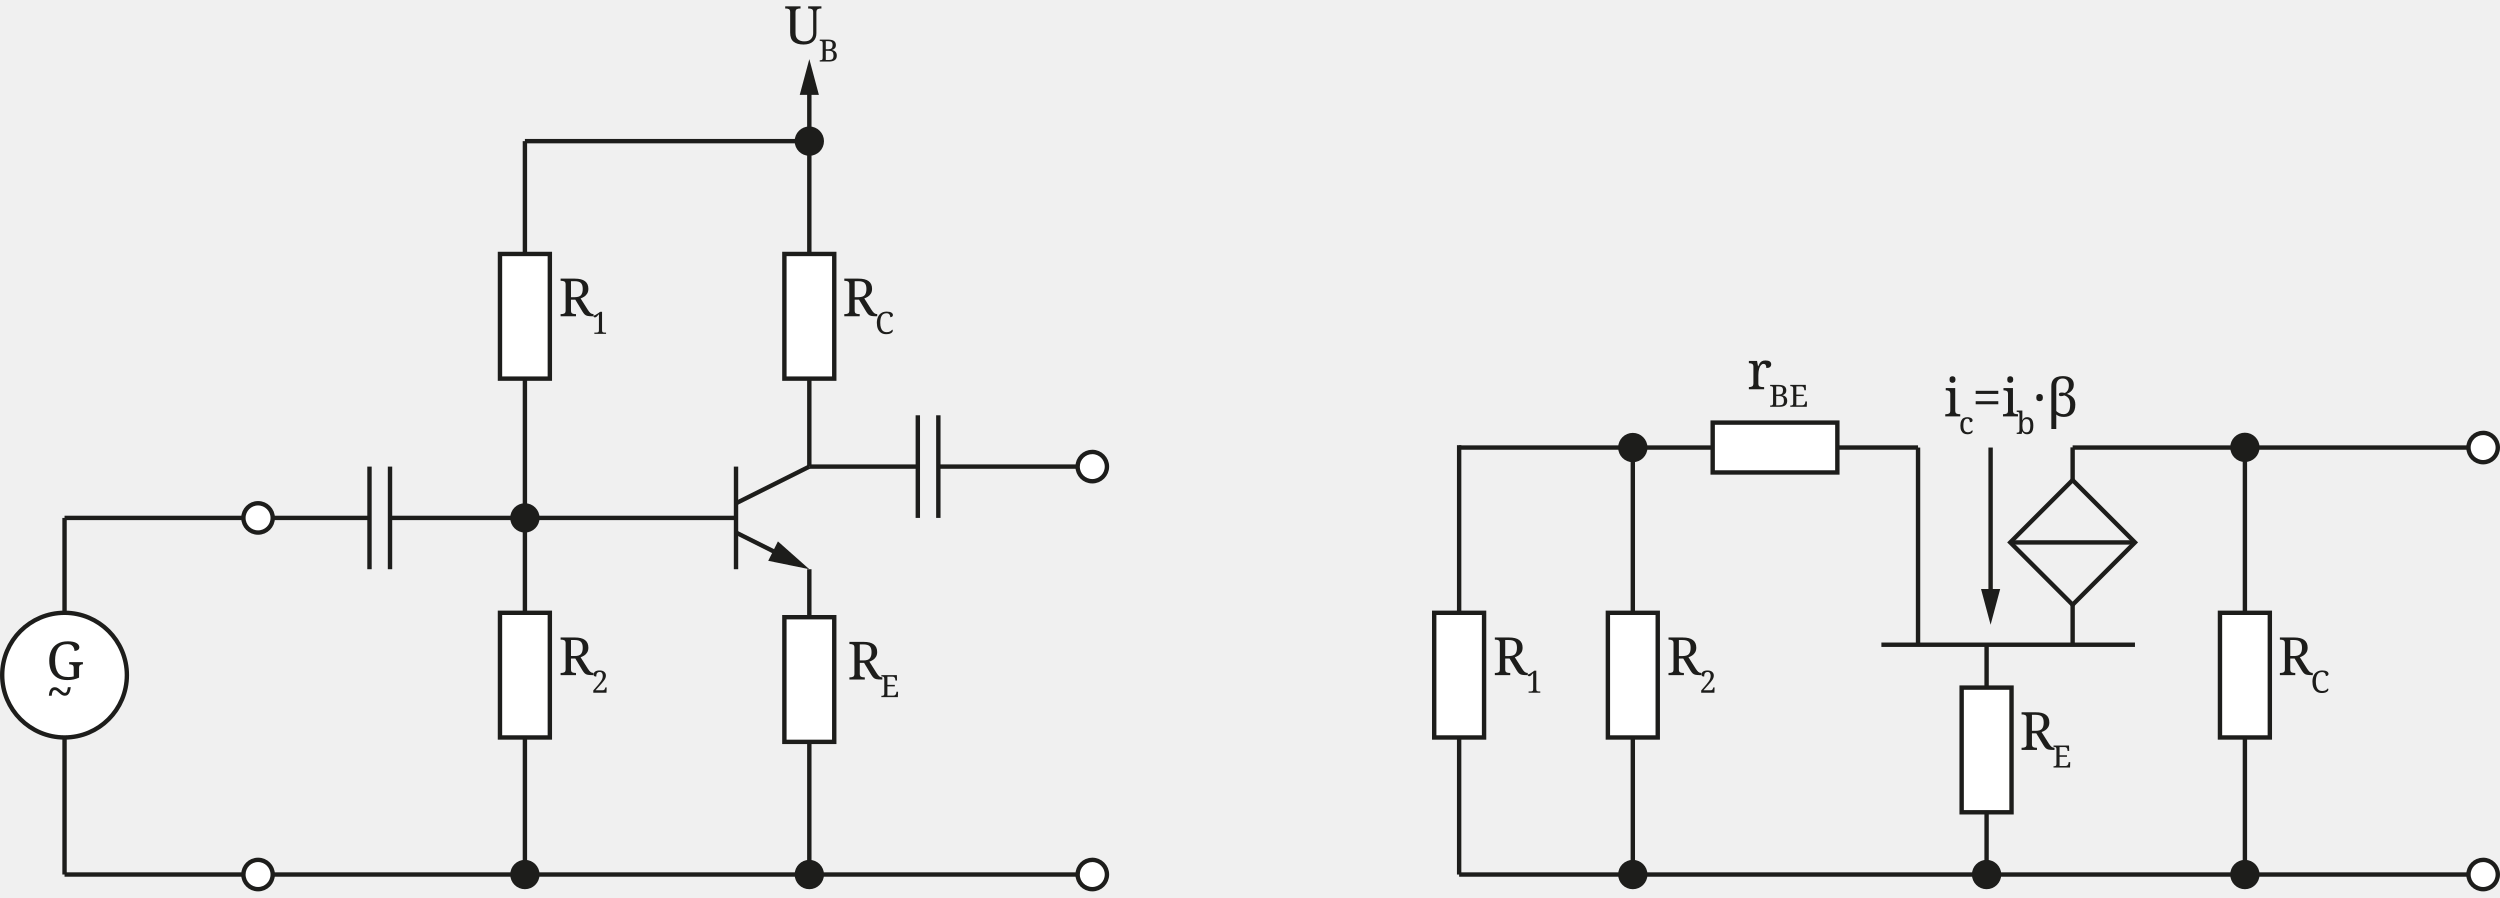
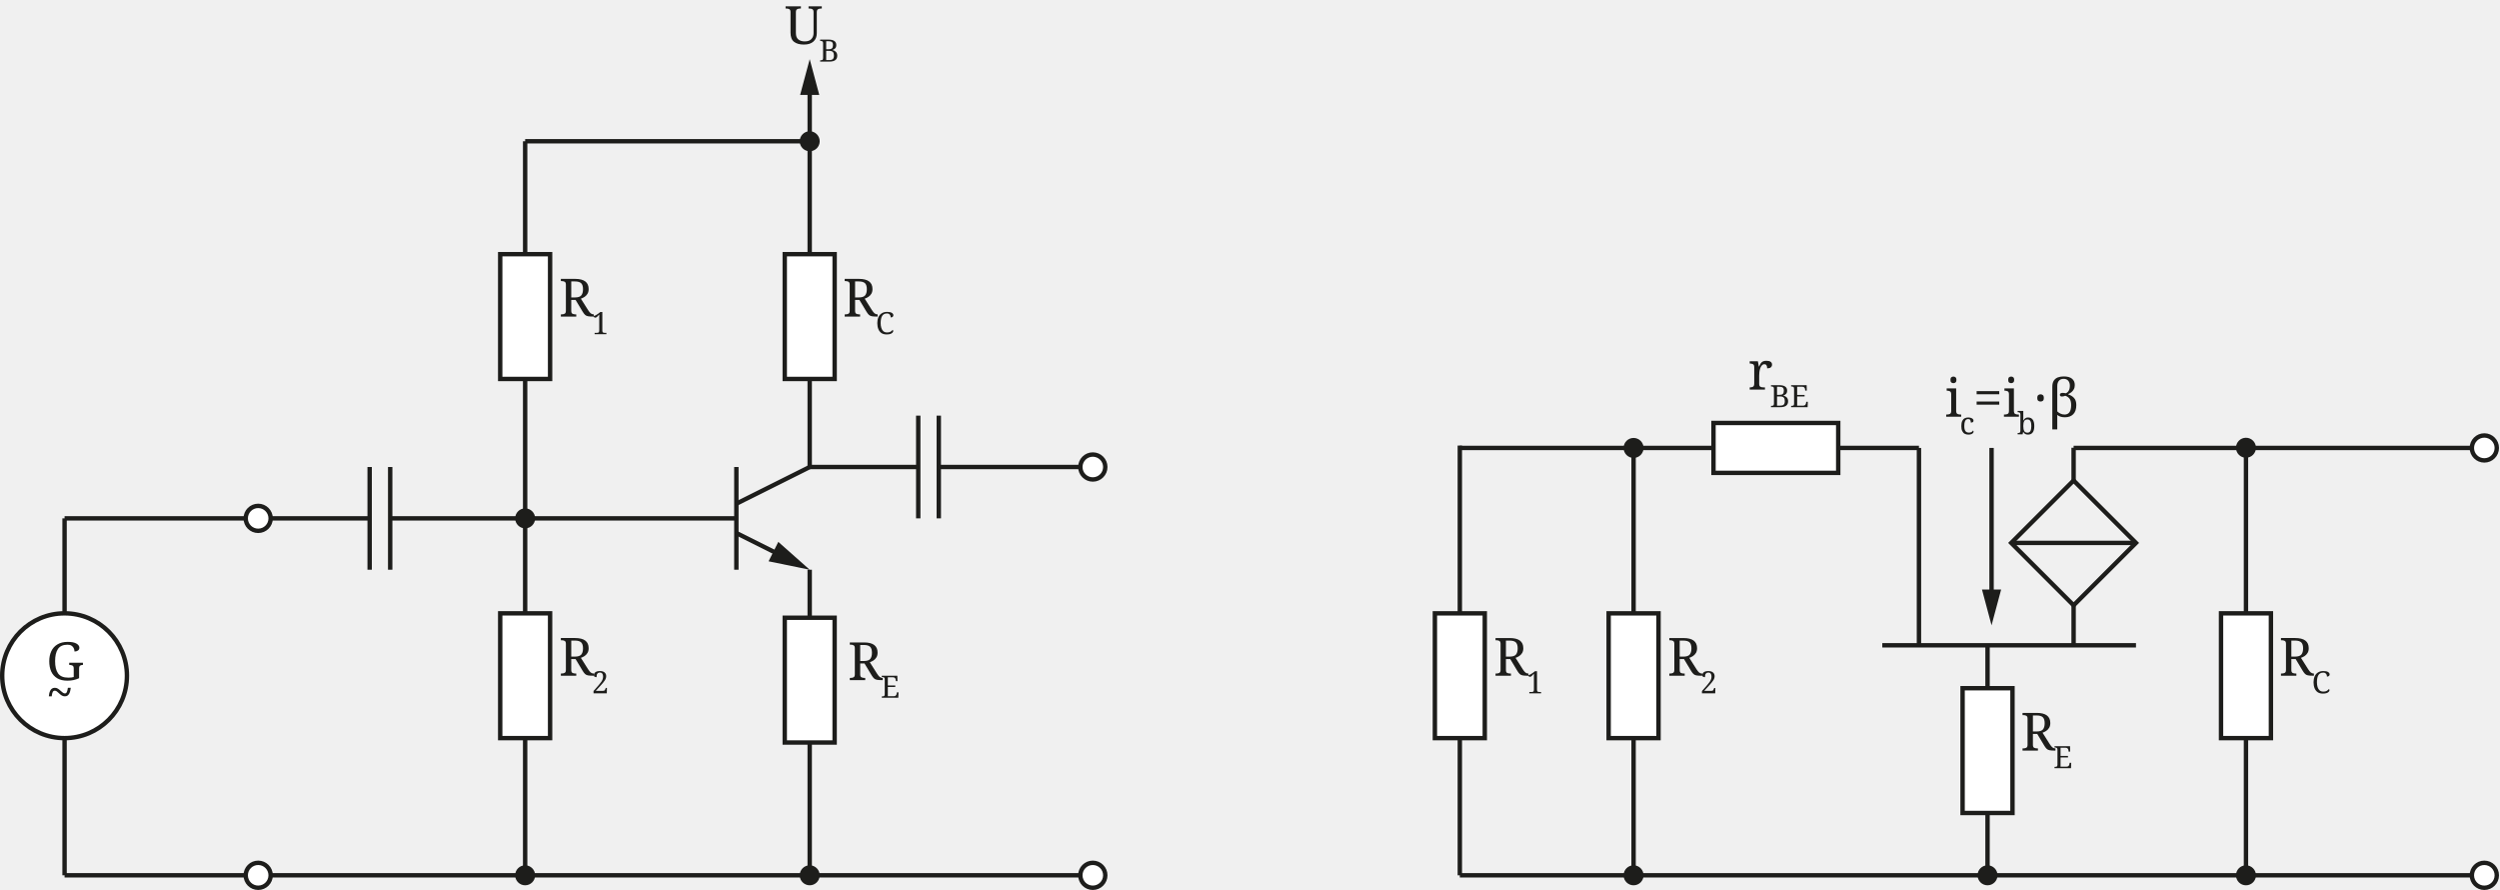
- <svg xmlns="http://www.w3.org/2000/svg" version="1.1" x="0px" y="0px" width="568.4px" height="204.063px" viewBox="5.805 -1.66 568.4 204.063" enable-background="new 5.805 -1.66 568.4 204.063" xml:space="preserve">
-   <g id="Ebene_1">
+ <svg xmlns="http://www.w3.org/2000/svg" version="1.1" id="Ebene_1" x="0px" y="0px" width="567.901px" height="202.169px" viewBox="5.806 -1.66 567.901 202.169" enable-background="new 5.806 -1.66 567.901 202.169" xml:space="preserve">
+   <g id="Ebene_1_1_">
    <circle fill="#FFFFFF" stroke="#1D1D1B" stroke-miterlimit="10" cx="20.479" cy="151.838" r="14.173" />
    <line fill="none" stroke="#1D1D1B" stroke-miterlimit="10" x1="20.479" y1="137.666" x2="20.479" y2="116.092" />
    <line fill="none" stroke="#1D1D1B" stroke-miterlimit="10" x1="89.812" y1="104.426" x2="89.812" y2="127.758" />
    <line fill="none" stroke="#1D1D1B" stroke-miterlimit="10" x1="94.478" y1="104.426" x2="94.478" y2="127.758" />
    <line fill="none" stroke="#1D1D1B" stroke-miterlimit="10" x1="20.479" y1="116.092" x2="89.812" y2="116.092" />
-     <circle fill="#FFFFFF" stroke="#1D1D1B" stroke-miterlimit="10" cx="64.478" cy="116.092" r="3.333" />
+     <circle fill="#FFFFFF" stroke="#1D1D1B" stroke-miterlimit="10" cx="64.478" cy="116.092" r="2.835" />
    <line fill="none" stroke="#1D1D1B" stroke-miterlimit="10" x1="94.478" y1="116.092" x2="173.145" y2="116.092" />
    <line fill="none" stroke="#1D1D1B" stroke-miterlimit="10" x1="173.145" y1="104.426" x2="173.145" y2="127.758" />
    <line fill="none" stroke="#1D1D1B" stroke-miterlimit="10" x1="173.145" y1="112.76" x2="189.812" y2="104.426" />
    <g>
      <g>
        <line fill="none" stroke="#1D1D1B" stroke-miterlimit="10" x1="173.145" y1="119.426" x2="183.076" y2="124.391" />
        <g>
          <polygon fill="#1D1D1B" points="180.465,125.846 189.811,127.76 182.674,121.43     " />
        </g>
      </g>
    </g>
    <line fill="none" stroke="#1D1D1B" stroke-miterlimit="10" x1="189.812" y1="127.758" x2="189.812" y2="197.172" />
    <line fill="none" stroke="#1D1D1B" stroke-miterlimit="10" x1="189.812" y1="197.172" x2="20.479" y2="197.172" />
    <line fill="none" stroke="#1D1D1B" stroke-miterlimit="10" x1="20.479" y1="166.012" x2="20.479" y2="197.172" />
-     <circle fill="#FFFFFF" stroke="#1D1D1B" stroke-miterlimit="10" cx="64.478" cy="197.172" r="3.333" />
+     <circle fill="#FFFFFF" stroke="#1D1D1B" stroke-miterlimit="10" cx="64.478" cy="197.172" r="2.835" />
    <rect x="119.479" y="56.08" fill="#FFFFFF" stroke="#1D1D1B" stroke-miterlimit="10" width="11.339" height="28.346" />
    <rect x="119.479" y="137.666" fill="#FFFFFF" stroke="#1D1D1B" stroke-miterlimit="10" width="11.339" height="28.346" />
    <rect x="184.142" y="56.08" fill="#FFFFFF" stroke="#1D1D1B" stroke-miterlimit="10" width="11.339" height="28.346" />
    <line fill="none" stroke="#1D1D1B" stroke-miterlimit="10" x1="125.148" y1="84.426" x2="125.148" y2="137.666" />
    <line fill="none" stroke="#1D1D1B" stroke-miterlimit="10" x1="125.148" y1="166.012" x2="125.148" y2="197.172" />
    <line fill="none" stroke="#1D1D1B" stroke-miterlimit="10" x1="189.812" y1="104.426" x2="189.812" y2="84.426" />
    <line fill="none" stroke="#1D1D1B" stroke-miterlimit="10" x1="125.148" y1="56.08" x2="125.148" y2="30.43" />
    <line fill="none" stroke="#1D1D1B" stroke-miterlimit="10" x1="125.148" y1="30.43" x2="189.812" y2="30.43" />
    <g>
      <g>
        <line fill="none" stroke="#1D1D1B" stroke-miterlimit="10" x1="189.812" y1="56.08" x2="189.812" y2="18.426" />
        <g>
          <polygon fill="#1D1D1B" points="191.99,19.912 189.813,11.781 187.633,19.912     " />
        </g>
      </g>
    </g>
-     <circle fill="#1D1D1B" stroke="#1D1D1B" stroke-miterlimit="10" cx="125.148" cy="116.092" r="2.835" />
-     <circle fill="#1D1D1B" stroke="#1D1D1B" stroke-miterlimit="10" cx="125.148" cy="197.172" r="2.835" />
+     <circle fill="#1D1D1B" stroke="#1D1D1B" stroke-miterlimit="10" cx="125.148" cy="116.092" r="1.771" />
+     <circle fill="#1D1D1B" stroke="#1D1D1B" stroke-miterlimit="10" cx="125.148" cy="197.172" r="1.771" />
    <line fill="none" stroke="#1D1D1B" stroke-miterlimit="10" x1="214.479" y1="92.758" x2="214.479" y2="116.092" />
    <line fill="none" stroke="#1D1D1B" stroke-miterlimit="10" x1="219.146" y1="92.758" x2="219.146" y2="116.092" />
    <rect x="184.141" y="138.666" fill="#FFFFFF" stroke="#1D1D1B" stroke-miterlimit="10" width="11.337" height="28.346" />
    <line fill="none" stroke="#1D1D1B" stroke-miterlimit="10" x1="189.812" y1="104.426" x2="214.479" y2="104.424" />
    <line fill="none" stroke="#1D1D1B" stroke-miterlimit="10" x1="219.146" y1="104.424" x2="254.148" y2="104.424" />
    <line fill="none" stroke="#1D1D1B" stroke-miterlimit="10" x1="254.148" y1="197.172" x2="189.812" y2="197.172" />
-     <circle fill="#1D1D1B" stroke="#1D1D1B" stroke-miterlimit="10" cx="189.812" cy="197.172" r="2.835" />
+     <circle fill="#1D1D1B" stroke="#1D1D1B" stroke-miterlimit="10" cx="189.812" cy="197.172" r="1.771" />
    <text transform="matrix(1 0 0 1 198.4731 152.8381)" fill="#1D1D1B" font-family="'Cambria'" font-size="12">R</text>
-     <text transform="matrix(0.583 0 0 0.583 205.9263 156.8342)" fill="#1D1D1B" font-family="'Cambria'" font-size="12">E</text>
-     <text transform="matrix(1 0 0 1 132.8115 70.2527)" fill="#1D1D1B" font-family="'Cambria'" font-size="12">R</text>
-     <text transform="matrix(0.583 0 0 0.583 140.2646 74.2488)" fill="#1D1D1B" font-family="'Cambria'" font-size="12">1</text>
+     <text transform="matrix(1 0 0 1 205.9258 156.8342)" fill="#1D1D1B" font-family="'Cambria'" font-size="6.996">E</text>
+     <text transform="matrix(1 0 0 1 132.8115 70.2532)" fill="#1D1D1B" font-family="'Cambria'" font-size="12">R</text>
+     <text transform="matrix(1 0 0 1 140.2646 74.2493)" fill="#1D1D1B" font-family="'Cambria'" font-size="6.996">1</text>
    <text transform="matrix(1 0 0 1 132.8115 151.8381)" fill="#1D1D1B" font-family="'Cambria'" font-size="12">R</text>
-     <text transform="matrix(0.583 0 0 0.583 140.2646 155.8342)" fill="#1D1D1B" font-family="'Cambria'" font-size="12">2</text>
-     <text transform="matrix(1 0 0 1 197.3115 70.2527)" fill="#1D1D1B" font-family="'Cambria'" font-size="12">R</text>
-     <text transform="matrix(0.583 0 0 0.583 204.7646 74.2488)" fill="#1D1D1B" font-family="'Cambria'" font-size="12">C</text>
+     <text transform="matrix(1 0 0 1 140.2646 155.8342)" fill="#1D1D1B" font-family="'Cambria'" font-size="6.996">2</text>
+     <text transform="matrix(1 0 0 1 197.3115 70.2532)" fill="#1D1D1B" font-family="'Cambria'" font-size="12">R</text>
+     <text transform="matrix(1 0 0 1 204.7646 74.2493)" fill="#1D1D1B" font-family="'Cambria'" font-size="6.996">C</text>
    <text transform="matrix(1 0 0 1 16.3115 152.8381)" fill="#1D1D1B" font-family="'Cambria'" font-size="12">G</text>
-     <text transform="matrix(0.583 0 0 0.583 16.3115 159.5022)" fill="#1D1D1B" font-family="'Cambria'" font-size="19">~</text>
-     <text transform="matrix(1 0 0 1 184.1411 8.3386)" fill="#1D1D1B" font-family="'Cambria'" font-size="12">U</text>
-     <text transform="matrix(0.583 0 0 0.583 191.9165 12.3347)" fill="#1D1D1B" font-family="'Cambria'" font-size="12">B</text>
-     <circle fill="#1D1D1B" stroke="#1D1D1B" stroke-miterlimit="10" cx="189.812" cy="30.43" r="2.835" />
-     <circle fill="#FFFFFF" stroke="#1D1D1B" stroke-miterlimit="10" cx="254.148" cy="197.172" r="3.333" />
-     <circle fill="#FFFFFF" stroke="#1D1D1B" stroke-miterlimit="10" cx="254.148" cy="104.426" r="3.333" />
+     <text transform="matrix(1 0 0 1 16.3115 159.5022)" fill="#1D1D1B" font-family="'Cambria'" font-size="11.077">~</text>
+     <text transform="matrix(1 0 0 1 184.1411 8.3391)" fill="#1D1D1B" font-family="'Cambria'" font-size="12">U</text>
+     <text transform="matrix(1 0 0 1 191.916 12.3352)" fill="#1D1D1B" font-family="'Cambria'" font-size="6.996">B</text>
+     <circle fill="#1D1D1B" stroke="#1D1D1B" stroke-miterlimit="10" cx="189.812" cy="30.43" r="1.771" />
+     <circle fill="#FFFFFF" stroke="#1D1D1B" stroke-miterlimit="10" cx="254.148" cy="197.172" r="2.835" />
+     <circle fill="#FFFFFF" stroke="#1D1D1B" stroke-miterlimit="10" cx="254.148" cy="104.426" r="2.835" />
  </g>
  <g id="Ebene_2">
    <line fill="none" stroke="#1D1D1B" stroke-miterlimit="10" x1="337.554" y1="137.668" x2="337.554" y2="99.556" />
    <line fill="none" stroke="#1D1D1B" stroke-miterlimit="10" x1="337.556" y1="100.095" x2="395.199" y2="100.095" />
    <line fill="none" stroke="#1D1D1B" stroke-miterlimit="10" x1="337.554" y1="166.016" x2="337.554" y2="197.176" />
    <rect x="331.886" y="137.668" fill="#FFFFFF" stroke="#1D1D1B" stroke-miterlimit="10" width="11.338" height="28.346" />
    <rect x="371.371" y="137.668" fill="#FFFFFF" stroke="#1D1D1B" stroke-miterlimit="10" width="11.338" height="28.346" />
    <rect x="510.535" y="137.666" fill="#FFFFFF" stroke="#1D1D1B" stroke-miterlimit="10" width="11.34" height="28.346" />
    <line fill="none" stroke="#1D1D1B" stroke-miterlimit="10" x1="377.041" y1="99.556" x2="377.041" y2="137.668" />
    <line fill="none" stroke="#1D1D1B" stroke-miterlimit="10" x1="377.041" y1="166.014" x2="377.041" y2="197.176" />
    <line fill="none" stroke="#1D1D1B" stroke-miterlimit="10" x1="477.037" y1="107.449" x2="477.037" y2="100.051" />
-     <circle fill="#1D1D1B" stroke="#1D1D1B" stroke-miterlimit="10" cx="377.04" cy="100.094" r="2.835" />
-     <circle fill="#1D1D1B" stroke="#1D1D1B" stroke-miterlimit="10" cx="377.04" cy="197.174" r="2.835" />
+     <circle fill="#1D1D1B" stroke="#1D1D1B" stroke-miterlimit="10" cx="377.04" cy="100.094" r="1.771" />
+     <circle fill="#1D1D1B" stroke="#1D1D1B" stroke-miterlimit="10" cx="377.04" cy="197.174" r="1.771" />
    <line fill="none" stroke="#1D1D1B" stroke-miterlimit="10" x1="570.373" y1="197.174" x2="337.554" y2="197.174" />
-     <circle fill="#1D1D1B" stroke="#1D1D1B" stroke-miterlimit="10" cx="457.475" cy="197.172" r="2.835" />
-     <text transform="matrix(1 0 0 1 345.2183 151.8411)" fill="#1D1D1B" font-family="'Cambria'" font-size="12">R</text>
-     <text transform="matrix(0.583 0 0 0.583 352.6714 155.8372)" fill="#1D1D1B" font-family="'Cambria'" font-size="12">1</text>
-     <text transform="matrix(1 0 0 1 384.7046 151.842)" fill="#1D1D1B" font-family="'Cambria'" font-size="12">R</text>
-     <text transform="matrix(0.583 0 0 0.583 392.1577 155.8381)" fill="#1D1D1B" font-family="'Cambria'" font-size="12">2</text>
-     <text transform="matrix(1 0 0 1 523.7046 151.8381)" fill="#1D1D1B" font-family="'Cambria'" font-size="12">R</text>
-     <text transform="matrix(0.583 0 0 0.583 531.1577 155.8342)" fill="#1D1D1B" font-family="'Cambria'" font-size="12">C</text>
+     <circle fill="#1D1D1B" stroke="#1D1D1B" stroke-miterlimit="10" cx="457.475" cy="197.172" r="1.771" />
+     <text transform="matrix(1 0 0 1 345.2178 151.8411)" fill="#1D1D1B" font-family="'Cambria'" font-size="12">R</text>
+     <text transform="matrix(1 0 0 1 352.6709 155.8381)" fill="#1D1D1B" font-family="'Cambria'" font-size="6.996">1</text>
+     <text transform="matrix(1 0 0 1 384.7041 151.842)" fill="#1D1D1B" font-family="'Cambria'" font-size="12">R</text>
+     <text transform="matrix(1 0 0 1 392.1572 155.8381)" fill="#1D1D1B" font-family="'Cambria'" font-size="6.996">2</text>
+     <text transform="matrix(1 0 0 1 523.7041 151.8381)" fill="#1D1D1B" font-family="'Cambria'" font-size="12">R</text>
+     <text transform="matrix(1 0 0 1 531.1572 155.8342)" fill="#1D1D1B" font-family="'Cambria'" font-size="6.996">C</text>
    <rect x="395.199" y="94.423" fill="#FFFFFF" stroke="#1D1D1B" stroke-miterlimit="10" width="28.346" height="11.337" />
-     <text transform="matrix(1 0 0 1 403.0366 86.8416)" fill="#1D1D1B" font-family="'Cambria'" font-size="12">r</text>
-     <text transform="matrix(0.583 0 0 0.583 407.9995 90.8376)" fill="#1D1D1B" font-family="'Cambria'" font-size="12">BE</text>
-     <rect x="467.014" y="111.646" transform="matrix(0.7071 0.7071 -0.7071 0.7071 225.7532 -301.68)" fill="none" stroke="#1D1D1B" stroke-miterlimit="10" width="20.045" height="20.045" />
+     <text transform="matrix(1 0 0 1 403.0361 86.842)" fill="#1D1D1B" font-family="'Cambria'" font-size="12">r</text>
+     <text transform="matrix(1 0 0 1 407.999 90.8372)" fill="#1D1D1B" font-family="'Cambria'" font-size="6.996">BE</text>
+     <rect x="467.012" y="111.642" transform="matrix(-0.7071 -0.7071 0.7071 -0.7071 728.3186 545.0081)" fill="none" stroke="#1D1D1B" stroke-miterlimit="10" width="20.045" height="20.045" />
    <line fill="none" stroke="#1D1D1B" stroke-miterlimit="10" x1="462.863" y1="121.668" x2="491.21" y2="121.668" />
    <line fill="none" stroke="#1D1D1B" stroke-miterlimit="10" x1="477.037" y1="135.842" x2="477.037" y2="144.926" />
    <line fill="none" stroke="#1D1D1B" stroke-miterlimit="10" x1="491.21" y1="144.926" x2="433.558" y2="144.926" />
    <line fill="none" stroke="#1D1D1B" stroke-miterlimit="10" x1="423.544" y1="100.092" x2="441.89" y2="100.095" />
    <line fill="none" stroke="#1D1D1B" stroke-miterlimit="10" x1="441.89" y1="100.095" x2="441.89" y2="144.926" />
    <rect x="451.806" y="154.674" fill="#FFFFFF" stroke="#1D1D1B" stroke-miterlimit="10" width="11.34" height="28.346" />
-     <text transform="matrix(1 0 0 1 464.9761 168.8459)" fill="#1D1D1B" font-family="'Cambria'" font-size="12">R</text>
-     <text transform="matrix(0.583 0 0 0.583 472.4292 172.842)" fill="#1D1D1B" font-family="'Cambria'" font-size="12">E</text>
+     <text transform="matrix(1 0 0 1 464.9756 168.8459)" fill="#1D1D1B" font-family="'Cambria'" font-size="12">R</text>
+     <text transform="matrix(1 0 0 1 472.4287 172.842)" fill="#1D1D1B" font-family="'Cambria'" font-size="6.996">E</text>
    <line fill="none" stroke="#1D1D1B" stroke-miterlimit="10" x1="457.476" y1="144.926" x2="457.476" y2="154.674" />
    <line fill="none" stroke="#1D1D1B" stroke-miterlimit="10" x1="477.037" y1="100.095" x2="570.373" y2="100.095" />
    <line fill="none" stroke="#1D1D1B" stroke-miterlimit="10" x1="516.205" y1="137.666" x2="516.205" y2="100.051" />
    <line fill="none" stroke="#1D1D1B" stroke-miterlimit="10" x1="516.205" y1="166.016" x2="516.205" y2="197.174" />
-     <text transform="matrix(1 0 0 1 447.7974 93.0066)" fill="#1D1D1B" font-family="'Cambria'" font-size="12">i</text>
-     <text transform="matrix(0.583 0 0 0.583 451.1313 97.0027)" fill="#1D1D1B" font-family="'Cambria'" font-size="12">c</text>
-     <text transform="matrix(1 0 0 1 454.2163 93.0066)" fill="#1D1D1B" font-family="'Cambria'" font-size="12">=i</text>
-     <text transform="matrix(0.583 0 0 0.583 464.1948 97.0027)" fill="#1D1D1B" font-family="'Cambria'" font-size="12">b</text>
-     <text transform="matrix(1 0 0 1 468.0239 93.0066)" fill="#1D1D1B" font-family="'Cambria'" font-size="12">·β</text>
+     <text transform="matrix(1 0 0 1 447.7979 93.0071)" fill="#1D1D1B" font-family="'Cambria'" font-size="12">i</text>
+     <text transform="matrix(1 0 0 1 451.1309 97.0032)" fill="#1D1D1B" font-family="'Cambria'" font-size="6.996">c</text>
+     <text transform="matrix(1 0 0 1 454.2158 93.0071)" fill="#1D1D1B" font-family="'Cambria'" font-size="12">=i</text>
+     <text transform="matrix(1 0 0 1 464.1943 97.0032)" fill="#1D1D1B" font-family="'Cambria'" font-size="6.996">b</text>
+     <text transform="matrix(1 0 0 1 468.0244 93.0071)" fill="#1D1D1B" font-family="'Cambria'" font-size="12">·β</text>
    <g>
      <g>
-         <line fill="none" stroke="#1D1D1B" stroke-miterlimit="10" x1="458.39" y1="100.092" x2="458.39" y2="133.739" />
+         <line fill="none" stroke="#1D1D1B" stroke-miterlimit="10" x1="458.39" y1="100.092" x2="458.39" y2="133.74" />
        <g>
          <polygon fill="#1D1D1B" points="456.212,132.252 458.388,140.383 460.57,132.252     " />
        </g>
      </g>
    </g>
    <line fill="none" stroke="#1D1D1B" stroke-miterlimit="10" x1="457.476" y1="183.02" x2="457.474" y2="197.172" />
-     <circle fill="#FFFFFF" stroke="#1D1D1B" stroke-miterlimit="10" cx="570.372" cy="100.095" r="3.333" />
-     <circle fill="#FFFFFF" stroke="#1D1D1B" stroke-miterlimit="10" cx="570.372" cy="197.174" r="3.333" />
-     <circle fill="#1D1D1B" stroke="#1D1D1B" stroke-miterlimit="10" cx="516.205" cy="100.051" r="2.835" />
-     <circle fill="#1D1D1B" stroke="#1D1D1B" stroke-miterlimit="10" cx="516.205" cy="197.175" r="2.835" />
+     <circle fill="#FFFFFF" stroke="#1D1D1B" stroke-miterlimit="10" cx="570.372" cy="100.095" r="2.835" />
+     <circle fill="#FFFFFF" stroke="#1D1D1B" stroke-miterlimit="10" cx="570.372" cy="197.174" r="2.835" />
+     <circle fill="#1D1D1B" stroke="#1D1D1B" stroke-miterlimit="10" cx="516.205" cy="100.051" r="1.771" />
+     <circle fill="#1D1D1B" stroke="#1D1D1B" stroke-miterlimit="10" cx="516.205" cy="197.175" r="1.771" />
  </g>
</svg>
